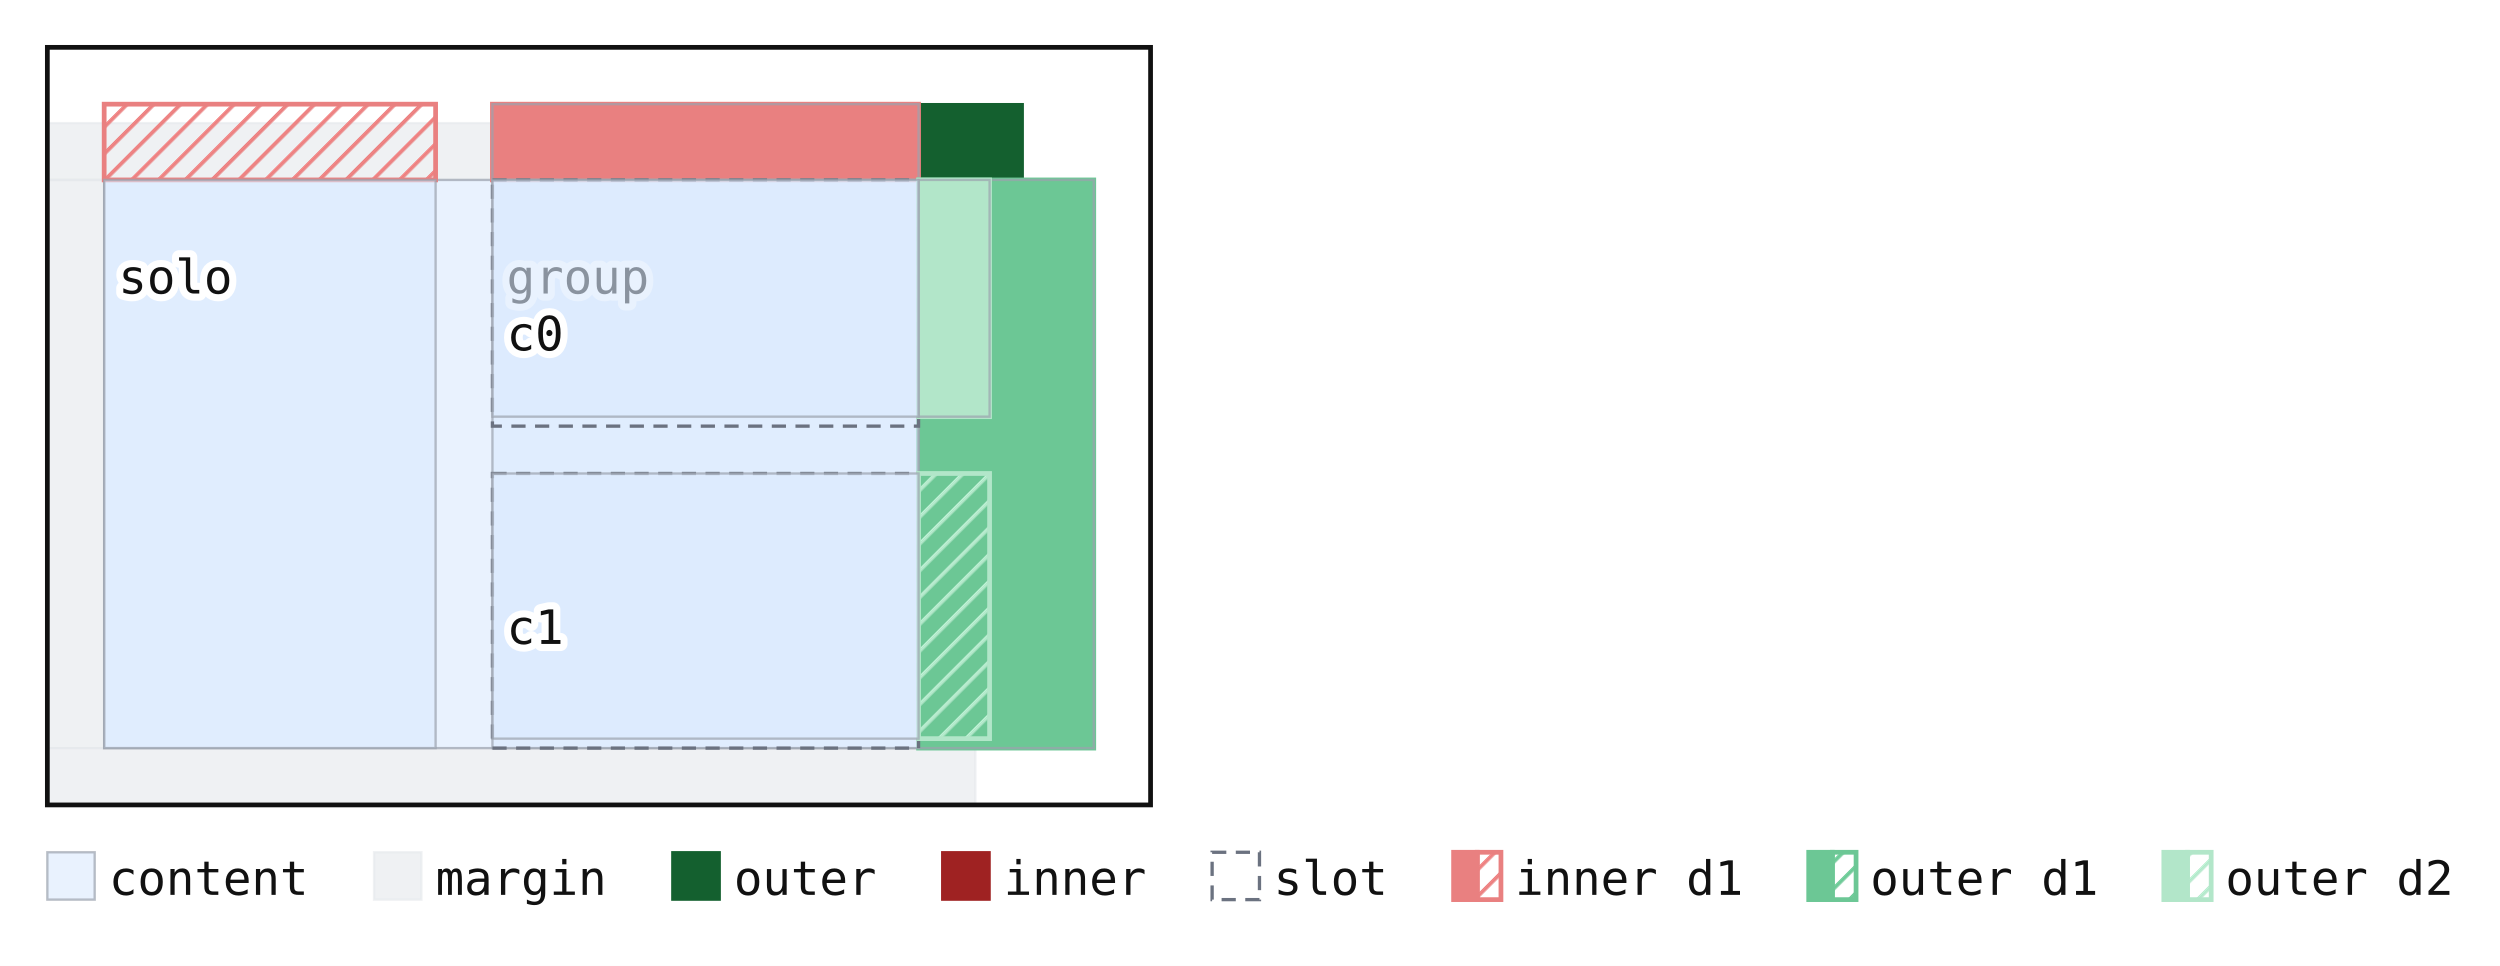
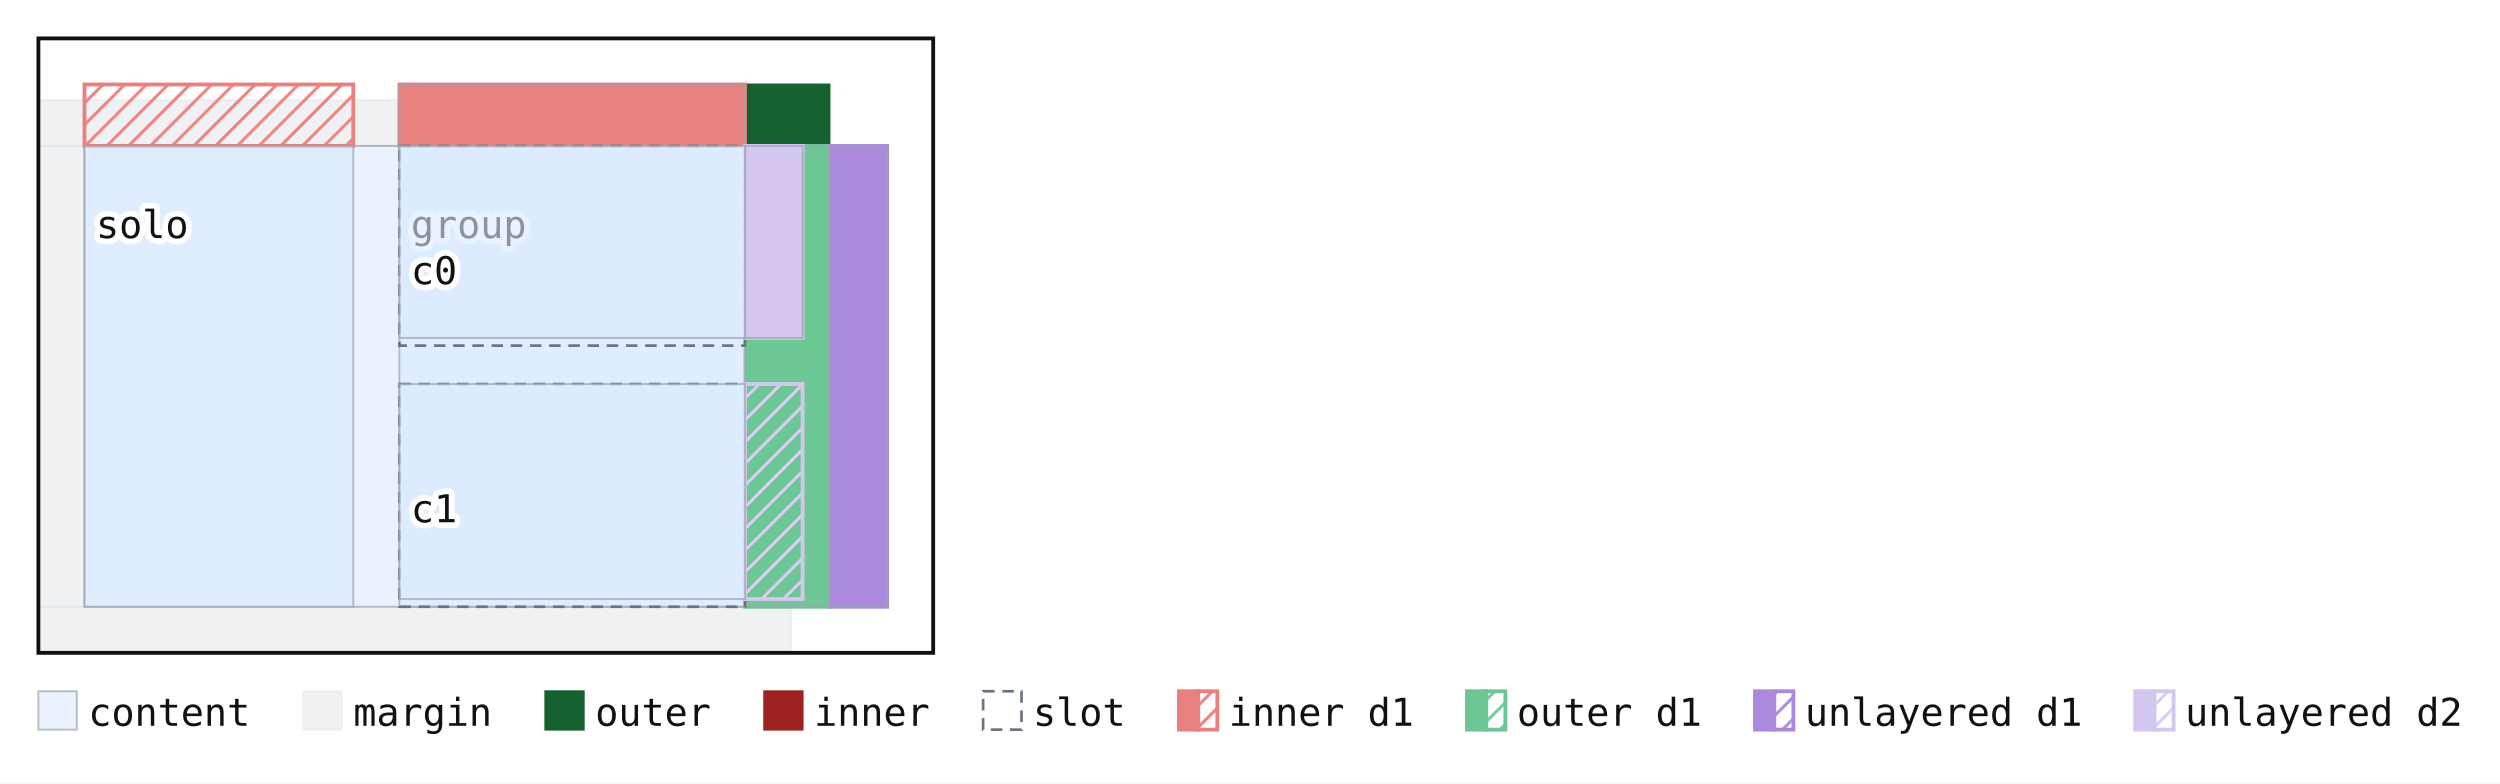
- <svg xmlns="http://www.w3.org/2000/svg" viewBox="-10 -10 528 204" font-family="monospace" font-size="10">
+ <svg xmlns="http://www.w3.org/2000/svg" viewBox="-10 -10 651 204" font-family="monospace" font-size="10">
  <defs>
    <pattern id="hatch-i1" patternUnits="userSpaceOnUse" width="4" height="4" patternTransform="rotate(45)">
      <line x1="0" y1="0" x2="0" y2="4" stroke="#e98080" stroke-width="1.6" />
    </pattern>
    <pattern id="hatch-o1" patternUnits="userSpaceOnUse" width="4" height="4" patternTransform="rotate(45)">
      <line x1="0" y1="0" x2="0" y2="4" stroke="#6cc795" stroke-width="1.6" />
    </pattern>
-     <pattern id="hatch-o2" patternUnits="userSpaceOnUse" width="4" height="4" patternTransform="rotate(45)">
-       <line x1="0" y1="0" x2="0" y2="4" stroke="#b2e6c9" stroke-width="1.6" />
+     <pattern id="hatch-u1" patternUnits="userSpaceOnUse" width="4" height="4" patternTransform="rotate(45)">
+       <line x1="0" y1="0" x2="0" y2="4" stroke="#ab8add" stroke-width="1.6" />
+     </pattern>
+     <pattern id="hatch-u2" patternUnits="userSpaceOnUse" width="4" height="4" patternTransform="rotate(45)">
+       <line x1="0" y1="0" x2="0" y2="4" stroke="#d5c6ef" stroke-width="1.6" />
    </pattern>
  </defs>
-   <rect x="-10" y="-10" width="528" height="204" fill="#ffffff" />
+   <rect x="-10" y="-10" width="651" height="204" fill="#ffffff" />
  <rect x="0" y="16" width="196" height="12" fill="#e5e7eb" fill-opacity="0.6" stroke="#e5e7eb" stroke-width="0.5" stroke-opacity="0.6" />
  <rect x="0" y="148" width="196" height="12" fill="#e5e7eb" fill-opacity="0.6" stroke="#e5e7eb" stroke-width="0.5" stroke-opacity="0.6" />
  <rect x="0" y="28" width="12" height="120" fill="#e5e7eb" fill-opacity="0.6" stroke="#e5e7eb" stroke-width="0.5" stroke-opacity="0.6" />
  <rect x="184" y="28" width="12" height="120" fill="#e5e7eb" fill-opacity="0.6" stroke="#e5e7eb" stroke-width="0.5" stroke-opacity="0.6" />
  <rect x="12" y="28" width="172" height="120" fill="#dbeafe" fill-opacity="0.6" stroke="#9ca3af" stroke-width="0.5" stroke-opacity="0.7" />
  <rect x="12" y="12" width="70" height="16" fill="url(#hatch-i1)" stroke="#e98080" stroke-width="1" />
  <rect x="12" y="28" width="70" height="120" fill="#dbeafe" fill-opacity="0.6" stroke="#9ca3af" stroke-width="0.5" stroke-opacity="0.7" />
  <text x="15" y="52" fill="#111111" stroke="#ffffff" stroke-width="3" stroke-linejoin="round" paint-order="stroke">solo</text>
  <rect x="184" y="12" width="22" height="136" fill="#14602f" stroke="#14602f" stroke-width="0.5" />
  <rect x="94" y="12" width="90" height="16" fill="#9f2222" stroke="#9f2222" stroke-width="0.5" />
  <rect x="94" y="12" width="90" height="16" fill="url(#hatch-i1)" stroke="#e98080" stroke-width="1" />
  <rect x="94" y="12" width="90" height="16" fill="#e98080" stroke="#9ca3af" stroke-width="0.5" stroke-opacity="0.7" />
-   <rect x="184" y="28" width="37" height="120" fill="url(#hatch-o1)" stroke="#6cc795" stroke-width="1" />
-   <rect x="184" y="28" width="37" height="120" fill="#6cc795" stroke="#9ca3af" stroke-width="0.5" stroke-opacity="0.7" />
+   <rect x="184" y="28" width="22" height="120" fill="url(#hatch-o1)" stroke="#6cc795" stroke-width="1" />
+   <rect x="206" y="28" width="15" height="120" fill="url(#hatch-u1)" stroke="#ab8add" stroke-width="1" />
+   <rect x="184" y="28" width="22" height="120" fill="#6cc795" stroke="#9ca3af" stroke-width="0.5" stroke-opacity="0.7" />
+   <rect x="206" y="28" width="15" height="120" fill="#ab8add" stroke="#9ca3af" stroke-width="0.5" stroke-opacity="0.7" />
  <rect x="94" y="28" width="90" height="120" fill="#dbeafe" fill-opacity="0.6" stroke="#9ca3af" stroke-width="0.5" stroke-opacity="0.7" />
  <text x="97" y="52" fill="#111111" stroke="#ffffff" stroke-width="3" stroke-linejoin="round" paint-order="stroke">group</text>
  <rect x="94" y="28" width="90" height="52" fill="none" stroke="#6b7280" stroke-width="0.7" stroke-dasharray="3 2" />
-   <rect x="184" y="28" width="15" height="50" fill="url(#hatch-o2)" stroke="#b2e6c9" stroke-width="1" />
-   <rect x="184" y="28" width="15" height="50" fill="#b2e6c9" stroke="#9ca3af" stroke-width="0.5" stroke-opacity="0.7" />
+   <rect x="184" y="28" width="15" height="50" fill="url(#hatch-u2)" stroke="#d5c6ef" stroke-width="1" />
+   <rect x="184" y="28" width="15" height="50" fill="#d5c6ef" stroke="#9ca3af" stroke-width="0.5" stroke-opacity="0.7" />
  <rect x="94" y="28" width="90" height="50" fill="#dbeafe" fill-opacity="0.6" stroke="#9ca3af" stroke-width="0.5" stroke-opacity="0.7" />
  <text x="97" y="64" fill="#111111" stroke="#ffffff" stroke-width="3" stroke-linejoin="round" paint-order="stroke">c0</text>
  <rect x="94" y="90" width="90" height="58" fill="none" stroke="#6b7280" stroke-width="0.7" stroke-dasharray="3 2" />
-   <rect x="184" y="90" width="15" height="56" fill="url(#hatch-o2)" stroke="#b2e6c9" stroke-width="1" />
+   <rect x="184" y="90" width="15" height="56" fill="url(#hatch-u2)" stroke="#d5c6ef" stroke-width="1" />
  <rect x="94" y="90" width="90" height="56" fill="#dbeafe" fill-opacity="0.6" stroke="#9ca3af" stroke-width="0.5" stroke-opacity="0.7" />
  <text x="97" y="126" fill="#111111" stroke="#ffffff" stroke-width="3" stroke-linejoin="round" paint-order="stroke">c1</text>
  <rect x="0" y="170" width="10" height="10" fill="#dbeafe" fill-opacity="0.6" stroke="#9ca3af" stroke-width="0.5" stroke-opacity="0.7" />
  <text x="13" y="179" fill="#111111" stroke="#ffffff" stroke-width="3" stroke-linejoin="round" paint-order="stroke">content</text>
  <rect x="69" y="170" width="10" height="10" fill="#e5e7eb" fill-opacity="0.6" stroke="#e5e7eb" stroke-width="0.5" stroke-opacity="0.6" />
  <text x="82" y="179" fill="#111111" stroke="#ffffff" stroke-width="3" stroke-linejoin="round" paint-order="stroke">margin</text>
  <rect x="132" y="170" width="10" height="10" fill="#14602f" stroke="#14602f" stroke-width="0.5" />
  <text x="145" y="179" fill="#111111" stroke="#ffffff" stroke-width="3" stroke-linejoin="round" paint-order="stroke">outer</text>
  <rect x="189" y="170" width="10" height="10" fill="#9f2222" stroke="#9f2222" stroke-width="0.5" />
  <text x="202" y="179" fill="#111111" stroke="#ffffff" stroke-width="3" stroke-linejoin="round" paint-order="stroke">inner</text>
  <rect x="246" y="170" width="10" height="10" fill="none" stroke="#6b7280" stroke-width="0.7" stroke-dasharray="3 2" />
  <text x="259" y="179" fill="#111111" stroke="#ffffff" stroke-width="3" stroke-linejoin="round" paint-order="stroke">slot</text>
  <rect x="297" y="170" width="5" height="10" fill="#e98080" stroke="#e98080" stroke-width="1" />
  <rect x="302" y="170" width="5" height="10" fill="url(#hatch-i1)" stroke="#e98080" stroke-width="1" />
  <text x="310" y="179" fill="#111111" stroke="#ffffff" stroke-width="3" stroke-linejoin="round" paint-order="stroke">inner d1</text>
  <rect x="372" y="170" width="5" height="10" fill="#6cc795" stroke="#6cc795" stroke-width="1" />
  <rect x="377" y="170" width="5" height="10" fill="url(#hatch-o1)" stroke="#6cc795" stroke-width="1" />
  <text x="385" y="179" fill="#111111" stroke="#ffffff" stroke-width="3" stroke-linejoin="round" paint-order="stroke">outer d1</text>
-   <rect x="447" y="170" width="5" height="10" fill="#b2e6c9" stroke="#b2e6c9" stroke-width="1" />
-   <rect x="452" y="170" width="5" height="10" fill="url(#hatch-o2)" stroke="#b2e6c9" stroke-width="1" />
-   <text x="460" y="179" fill="#111111" stroke="#ffffff" stroke-width="3" stroke-linejoin="round" paint-order="stroke">outer d2</text>
+   <rect x="447" y="170" width="5" height="10" fill="#ab8add" stroke="#ab8add" stroke-width="1" />
+   <rect x="452" y="170" width="5" height="10" fill="url(#hatch-u1)" stroke="#ab8add" stroke-width="1" />
+   <text x="460" y="179" fill="#111111" stroke="#ffffff" stroke-width="3" stroke-linejoin="round" paint-order="stroke">unlayered d1</text>
+   <rect x="546" y="170" width="5" height="10" fill="#d5c6ef" stroke="#d5c6ef" stroke-width="1" />
+   <rect x="551" y="170" width="5" height="10" fill="url(#hatch-u2)" stroke="#d5c6ef" stroke-width="1" />
+   <text x="559" y="179" fill="#111111" stroke="#ffffff" stroke-width="3" stroke-linejoin="round" paint-order="stroke">unlayered d2</text>
  <rect x="0" y="0" width="233" height="160" fill="none" stroke="#111111" stroke-width="1" />
</svg>
